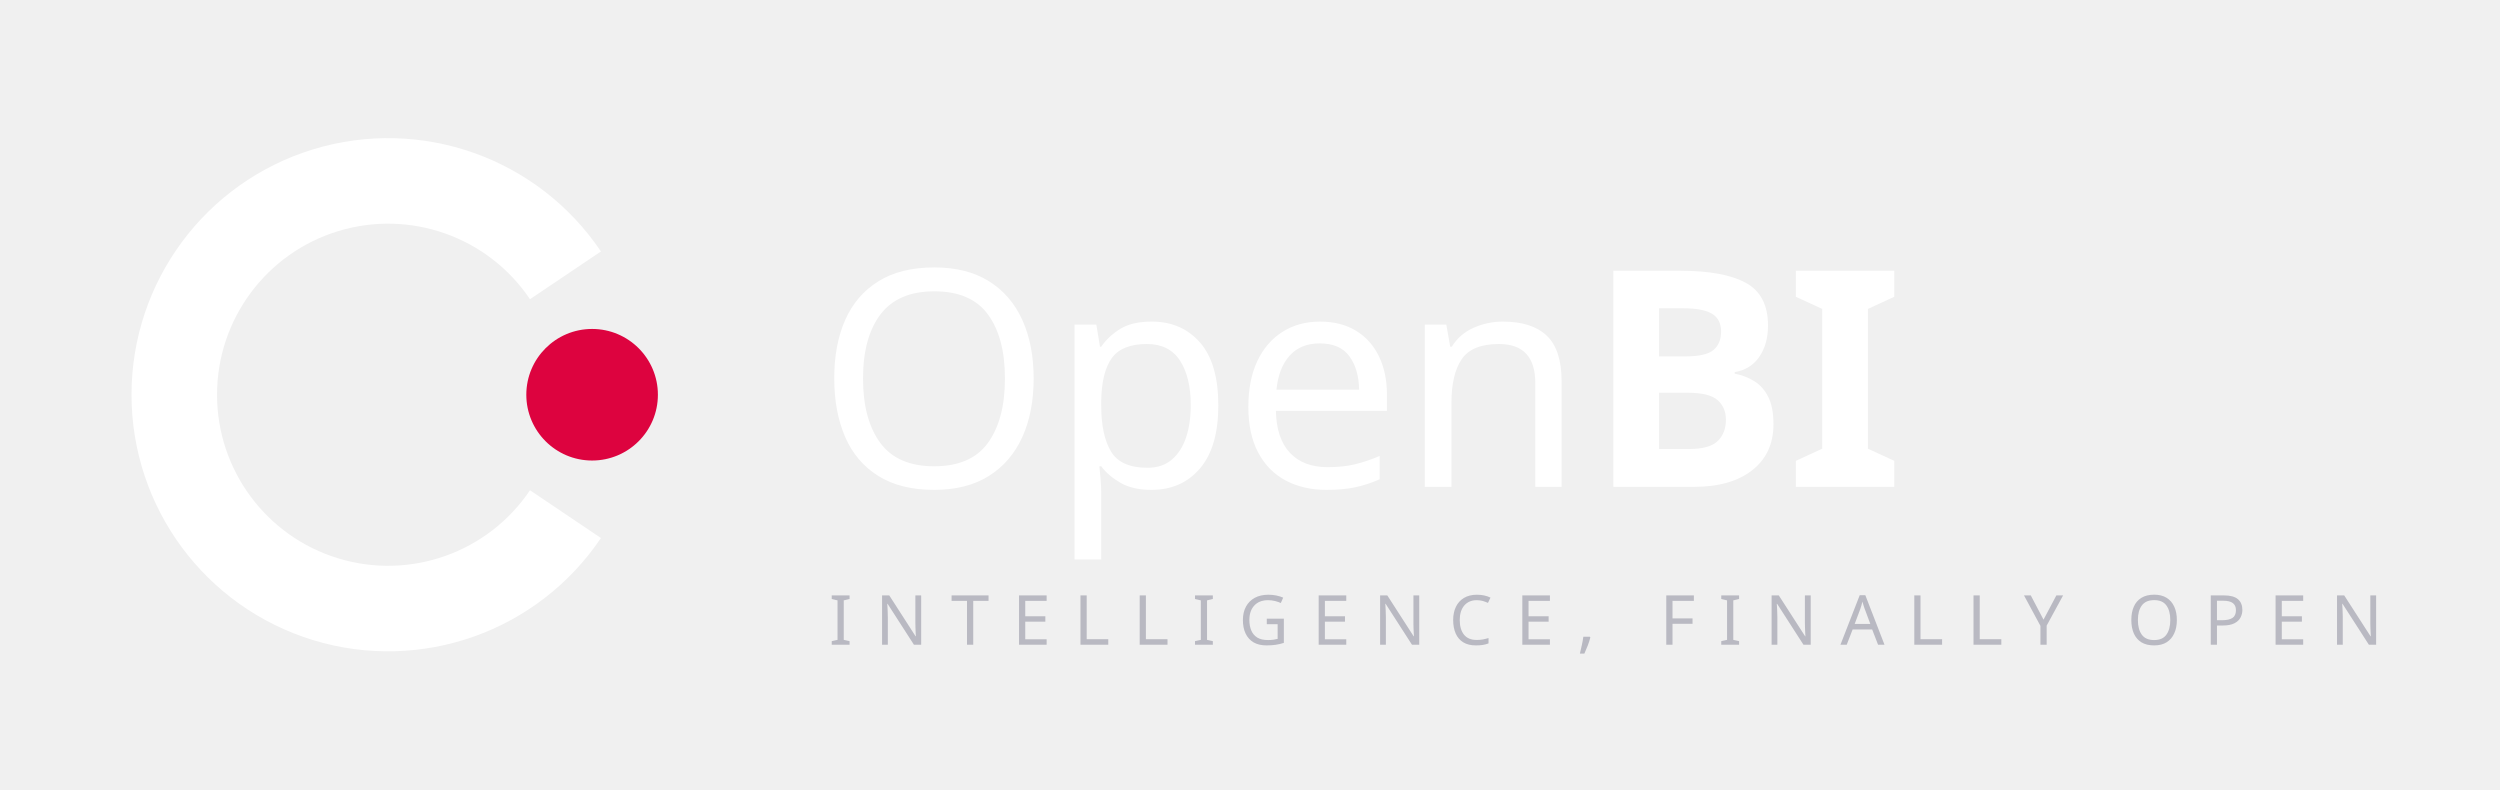
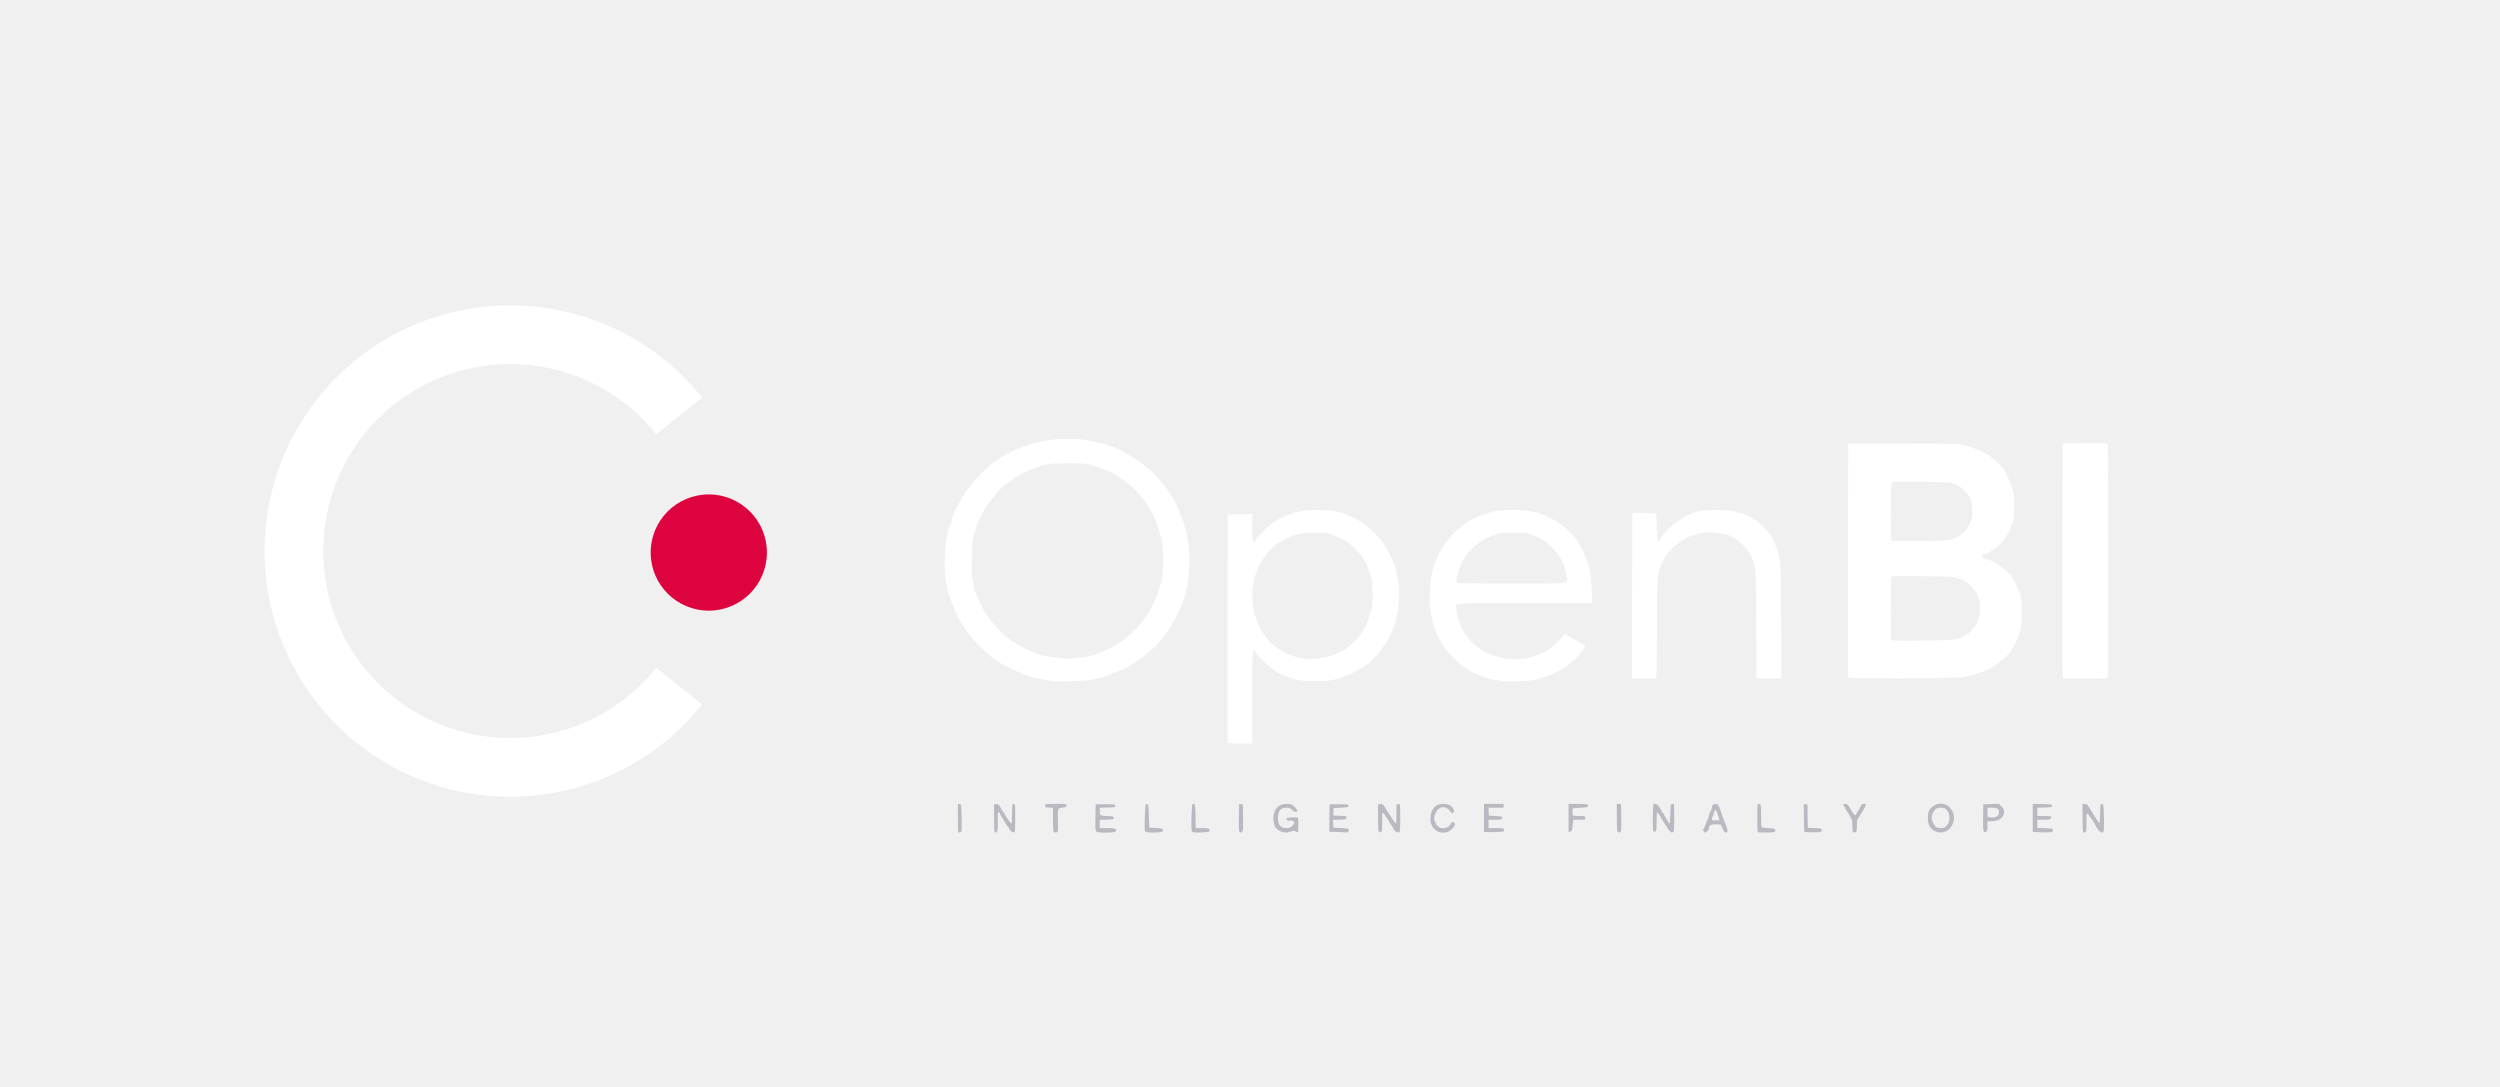
- <svg xmlns="http://www.w3.org/2000/svg" viewBox="0 0 760 240" font-family="Poppins, 'Avenir Next', 'Century Gothic', sans-serif">
-   <g transform="translate(0,-8)">
-     <path d="M 171.9 91.7 A 65 65 0 1 0 171.9 164.3" fill="none" stroke="#FFFFFF" stroke-width="26" stroke-linecap="butt" />
-     <circle cx="180" cy="128" r="20" fill="#DD033F" />
-   </g>
-   <text x="248" y="148" font-size="92" font-weight="400" fill="#FFFFFF" letter-spacing="-1">Open<tspan font-weight="700">BI</tspan>
-   </text>
-   <text x="252" y="196" font-size="21" font-weight="500" fill="#B9B9C2" letter-spacing="7">INTELLIGENCE, FINALLY OPEN</text>
+ <svg xmlns="http://www.w3.org/2000/svg" viewBox="0 0 3312 1440">
+   <path d="M 899.8 551.0 A 286.6 286.6 0 1 0 899.8 909.0" fill="none" stroke="#FFFFFF" stroke-width="77.8" />
+   <circle cx="939" cy="732" r="77" fill="#DD033F" />
+   <path d="M1659.0 923.0C1659.0 857.2 1659.0 856.7 1663.5 864.2C1665.9 868.3 1680.8 883.1 1684.9 885.6C1686.6 886.6 1688.0 887.8 1688.0 888.2C1688.0 888.6 1688.6 889.0 1689.4 889.0C1690.2 889.0 1691.0 889.3 1691.2 889.8C1691.7 890.9 1701.7 895.5 1708.5 897.8C1720.3 901.7 1725.8 902.4 1742.0 902.4C1756.2 902.3 1763.9 901.7 1769.0 900.0C1770.4 899.6 1773.5 898.7 1776.0 897.9C1778.5 897.2 1780.9 896.3 1781.5 895.8C1782.0 895.4 1783.0 895.0 1783.8 895.0C1787.2 895.0 1809.8 882.3 1810.8 879.8C1811.0 879.4 1811.7 879.0 1812.3 879.0C1814.3 879.0 1829.4 862.5 1832.4 857.1C1832.9 856.2 1833.6 855.3 1834.0 855.0C1834.4 854.7 1835.7 852.5 1837.1 850.0C1838.4 847.5 1839.7 845.3 1840.0 845.0C1841.2 843.8 1843.0 839.9 1843.0 838.5C1843.0 837.7 1843.4 837.0 1844.0 837.0C1845.6 837.0 1850.8 817.6 1852.1 806.5C1854.5 785.3 1854.3 778.3 1850.9 763.2C1848.7 753.1 1847.8 749.4 1847.1 747.5C1845.2 742.7 1836.6 725.5 1835.8 725.2C1835.4 725.0 1835.0 724.3 1835.0 723.8C1835.0 720.8 1820.2 704.2 1812.0 698.0C1810.2 696.6 1807.6 694.5 1806.1 693.3C1804.7 692.0 1803.0 691.0 1802.3 691.0C1801.7 691.0 1801.0 690.7 1800.8 690.2C1800.4 689.2 1788.0 683.0 1786.3 683.0C1785.6 683.0 1784.1 682.5 1783.0 682.0C1781.9 681.4 1780.1 680.5 1779.0 680.0C1777.9 679.4 1775.9 679.0 1774.6 679.0C1773.2 679.0 1771.9 678.6 1771.6 678.1C1770.1 675.7 1736.3 674.8 1726.0 676.8C1723.0 677.4 1718.8 678.2 1716.7 678.6C1714.7 678.9 1712.7 679.6 1712.4 680.1C1712.1 680.6 1711.0 681.0 1709.9 681.0C1708.9 681.0 1707.2 681.4 1706.2 681.9C1705.3 682.4 1702.0 684.0 1699.0 685.4C1687.9 690.7 1683.2 693.9 1675.6 701.6C1668.9 708.3 1664.0 714.1 1664.0 715.3C1664.0 716.0 1663.1 717.1 1662.1 717.7C1659.2 719.5 1659.0 718.0 1659.0 698.4L1659.0 681.0L1642.8 681.2L1626.5 681.5L1626.2 832.0C1626.1 914.8 1626.2 983.1 1626.5 983.8C1626.8 984.7 1631.1 985.0 1643.0 985.0L1659.0 985.0L1659.0 923.0ZM1441.0 901.1C1444.6 900.5 1449.5 899.6 1452.0 899.0C1454.5 898.4 1458.0 897.6 1459.8 897.3C1461.6 897.0 1463.3 896.4 1463.6 895.9C1463.9 895.4 1465.0 895.0 1466.1 895.0C1467.1 895.0 1468.9 894.5 1470.0 894.0C1471.1 893.5 1472.9 892.5 1474.0 892.0C1475.1 891.5 1476.5 891.0 1477.0 891.0C1477.6 891.0 1480.0 890.1 1482.2 889.0C1484.5 887.9 1487.0 887.0 1487.7 887.0C1488.4 887.0 1489.0 886.5 1489.0 886.0C1489.0 885.5 1489.9 885.0 1491.0 885.0C1492.1 885.0 1493.0 884.6 1493.0 884.1C1493.0 883.6 1493.8 883.0 1494.8 882.7C1497.0 882.0 1501.9 879.0 1504.4 876.8C1505.5 875.8 1507.0 875.0 1507.7 875.0C1508.4 875.0 1509.0 874.6 1509.0 874.2C1509.0 873.8 1510.4 872.6 1512.0 871.6C1513.7 870.7 1516.1 868.9 1517.3 867.7C1518.5 866.5 1521.5 863.9 1524.0 862.0C1529.5 857.8 1529.4 857.8 1535.0 851.0C1537.5 848.0 1540.5 844.5 1541.7 843.3C1542.9 842.1 1544.7 839.7 1545.6 838.0C1546.6 836.4 1547.8 835.0 1548.2 835.0C1548.6 835.0 1549.0 834.4 1549.0 833.7C1549.0 833.0 1549.9 831.4 1551.0 830.2C1552.1 829.0 1553.0 827.4 1553.0 826.6C1553.0 825.8 1553.3 825.0 1553.8 824.8C1554.8 824.4 1563.0 807.8 1563.0 806.2C1563.0 805.6 1563.5 805.0 1564.0 805.0C1564.5 805.0 1565.0 804.1 1565.0 803.1C1565.0 802.0 1565.5 800.8 1566.0 800.5C1566.5 800.2 1567.0 798.8 1567.0 797.4C1567.0 796.1 1567.5 795.0 1568.0 795.0C1568.5 795.0 1569.0 793.7 1569.0 792.1C1569.0 790.4 1569.5 788.8 1570.0 788.5C1570.5 788.2 1571.0 786.4 1571.0 784.6C1571.0 782.9 1571.4 781.0 1571.9 780.5C1572.8 779.5 1573.2 777.0 1575.0 759.5C1576.7 742.5 1576.0 726.2 1572.9 711.5C1572.4 708.8 1571.6 705.0 1571.3 703.2C1571.0 701.4 1570.4 699.7 1569.9 699.4C1569.4 699.1 1569.0 697.8 1569.0 696.5C1569.0 694.1 1568.4 692.4 1564.9 684.3C1563.8 681.9 1563.0 679.7 1563.0 679.2C1563.0 678.3 1559.9 671.4 1556.8 665.5C1555.6 663.3 1554.2 660.5 1553.6 659.3C1553.0 658.0 1552.2 657.0 1551.8 657.0C1551.3 657.0 1551.0 656.4 1551.0 655.8C1551.0 655.1 1549.9 653.2 1548.5 651.6C1547.1 650.0 1546.0 648.3 1546.0 647.9C1546.0 647.5 1545.0 646.1 1543.7 644.8C1542.5 643.5 1540.3 640.9 1539.0 639.0C1535.8 634.5 1523.5 622.2 1519.0 619.0C1517.1 617.6 1514.2 615.3 1512.6 613.8C1511.0 612.2 1509.1 611.0 1508.4 611.0C1507.6 611.0 1507.0 610.6 1507.0 610.2C1507.0 609.3 1493.5 601.0 1492.1 601.0C1491.6 601.0 1491.0 600.7 1490.8 600.2C1490.4 599.2 1482.1 595.0 1480.5 595.0C1479.8 595.0 1479.0 594.7 1478.8 594.2C1478.4 593.2 1460.9 587.6 1453.5 586.1C1450.2 585.4 1445.9 584.5 1444.0 584.0C1425.2 579.4 1387.2 581.1 1370.0 587.3C1367.5 588.2 1364.5 589.0 1363.3 589.0C1362.1 589.0 1360.8 589.5 1360.5 590.0C1360.2 590.5 1359.0 591.0 1357.9 591.0C1356.9 591.0 1355.1 591.4 1354.0 592.0C1352.9 592.5 1351.1 593.5 1350.0 594.0C1348.9 594.5 1347.3 595.0 1346.5 595.0C1345.7 595.0 1345.0 595.5 1345.0 596.0C1345.0 596.5 1344.4 597.0 1343.7 597.0C1341.9 597.0 1337.0 599.4 1337.0 600.2C1337.0 600.7 1336.1 601.0 1335.0 601.0C1333.9 601.0 1333.0 601.4 1333.0 601.9C1333.0 602.4 1332.2 603.0 1331.2 603.3C1329.0 604.0 1324.1 607.0 1321.6 609.2C1320.5 610.2 1319.2 611.0 1318.7 611.0C1318.2 611.0 1317.0 611.8 1316.1 612.8C1315.2 613.8 1312.9 615.7 1311.0 617.0C1306.7 620.0 1294.5 632.2 1290.7 637.3C1289.1 639.4 1286.8 642.1 1285.4 643.5C1284.1 644.8 1283.0 646.3 1283.0 646.7C1283.0 647.1 1281.6 649.1 1280.0 651.0C1278.4 652.9 1277.0 655.1 1277.0 655.8C1277.0 656.4 1276.7 657.0 1276.2 657.0C1275.8 657.0 1275.0 658.0 1274.5 659.3C1272.3 663.9 1268.5 670.5 1267.8 670.8C1267.3 671.0 1267.0 672.0 1267.0 673.1C1267.0 674.1 1266.5 675.0 1266.0 675.0C1265.5 675.0 1265.0 675.7 1265.0 676.5C1265.0 678.0 1264.6 679.0 1262.2 683.7C1261.5 685.0 1261.0 687.1 1261.0 688.5C1261.0 689.9 1260.5 691.0 1260.0 691.0C1259.5 691.0 1259.0 692.3 1259.0 693.9C1259.0 695.6 1258.6 697.1 1258.1 697.4C1257.6 697.7 1257.0 699.2 1256.7 700.7C1256.3 702.3 1255.6 705.8 1255.0 708.5C1252.5 719.8 1251.6 730.3 1251.6 745.5C1251.7 762.5 1252.7 773.7 1254.1 774.6C1254.6 774.9 1255.0 776.7 1255.0 778.6C1255.0 780.5 1255.4 782.8 1255.9 783.8C1256.4 784.7 1257.7 788.6 1258.9 792.5C1261.1 799.3 1262.3 802.7 1264.1 806.2C1264.6 807.2 1265.0 808.7 1265.0 809.5C1265.0 810.3 1265.5 811.0 1266.0 811.0C1266.5 811.0 1267.0 811.9 1267.0 813.0C1267.0 814.1 1267.5 815.0 1268.0 815.0C1268.5 815.0 1269.0 815.9 1269.0 817.0C1269.0 818.1 1269.4 819.0 1269.9 819.0C1270.4 819.0 1271.0 819.8 1271.3 820.8C1272.1 823.1 1275.3 828.4 1276.2 828.8C1276.7 829.0 1277.0 829.7 1277.0 830.3C1277.0 831.0 1278.1 832.8 1279.5 834.4C1280.9 836.0 1282.0 837.6 1282.0 838.0C1282.0 838.4 1283.5 840.4 1285.2 842.3C1287.0 844.3 1290.5 848.3 1293.0 851.2C1295.4 854.2 1299.8 858.6 1302.8 861.0C1305.7 863.5 1309.8 867.0 1311.7 868.8C1313.7 870.6 1316.6 872.8 1318.2 873.8C1319.7 874.7 1321.0 875.8 1321.0 876.2C1321.0 876.6 1321.9 877.0 1323.0 877.0C1324.1 877.0 1325.0 877.3 1325.0 877.8C1325.0 878.6 1324.9 878.5 1339.7 885.9C1345.4 888.7 1350.6 891.0 1351.5 891.0C1352.3 891.0 1353.0 891.3 1353.0 891.8C1353.0 892.2 1356.5 893.6 1360.8 894.9C1365.0 896.1 1369.4 897.6 1370.5 898.0C1372.5 898.9 1374.9 899.3 1386.8 900.9C1390.3 901.4 1393.4 902.1 1393.8 902.4C1394.8 903.4 1433.3 902.4 1441.0 901.1ZM2030.5 901.2C2042.6 898.7 2050.5 895.9 2062.6 889.9C2068.1 887.2 2073.5 884.2 2074.6 883.2C2075.6 882.3 2078.1 880.3 2080.1 878.8C2085.2 875.0 2091.1 869.1 2094.0 865.0C2095.3 863.1 2097.2 860.6 2098.2 859.6C2099.2 858.5 2100.0 857.2 2100.0 856.7C2100.0 855.3 2097.3 853.0 2095.6 853.0C2094.7 853.0 2094.0 852.7 2094.0 852.2C2094.0 851.8 2091.9 850.4 2089.2 849.0C2086.6 847.7 2084.3 846.3 2084.0 846.0C2083.7 845.7 2081.3 844.3 2078.5 842.8L2073.5 840.1L2065.5 848.4C2057.8 856.3 2049.3 863.0 2047.1 863.0C2046.5 863.0 2046.0 863.5 2046.0 864.0C2046.0 864.5 2045.1 865.0 2044.1 865.0C2043.0 865.0 2041.9 865.4 2041.6 865.8C2041.1 866.6 2031.8 869.7 2023.4 871.9C2017.9 873.4 1996.3 873.3 1990.3 871.8C1979.8 869.3 1965.7 864.0 1964.0 861.9C1963.7 861.6 1962.4 860.7 1961.1 860.0C1957.2 858.0 1950.1 851.6 1945.0 845.5C1941.9 841.8 1936.0 832.2 1936.0 830.9C1936.0 830.4 1935.6 829.2 1935.1 828.2C1932.3 822.7 1930.5 815.9 1929.5 807.4C1928.5 798.1 1918.7 799.0 2019.8 799.0L2109.3 799.0L2108.6 780.3C2108.2 769.9 2107.5 761.1 2107.0 760.6C2106.4 760.0 2106.0 757.7 2106.0 755.3C2106.0 752.9 2105.6 751.0 2105.0 751.0C2104.4 751.0 2104.0 749.7 2104.0 748.1C2104.0 746.4 2103.6 744.8 2103.0 744.5C2102.4 744.2 2102.0 742.8 2102.0 741.4C2102.0 740.1 2101.6 739.0 2101.0 739.0C2100.4 739.0 2100.0 738.2 2100.0 737.2C2100.0 736.3 2098.6 732.8 2096.9 729.5C2095.2 726.2 2093.3 722.5 2092.6 721.3C2092.0 720.0 2091.2 719.0 2090.8 719.0C2090.3 719.0 2090.0 718.4 2090.0 717.7C2090.0 714.7 2072.9 697.1 2066.8 693.9C2065.5 693.2 2064.3 692.4 2064.0 692.1C2063.2 691.1 2058.0 688.2 2052.0 685.4C2049.0 684.0 2045.7 682.4 2044.8 681.9C2043.8 681.4 2042.1 681.0 2041.1 681.0C2040.0 681.0 2038.9 680.6 2038.6 680.1C2038.3 679.6 2036.6 679.0 2034.8 678.7C2033.0 678.4 2028.6 677.5 2025.0 676.8C2014.0 674.6 1979.0 675.6 1977.4 678.1C1977.1 678.6 1975.6 679.0 1974.0 679.0C1972.4 679.0 1970.8 679.4 1970.5 680.0C1970.2 680.5 1968.8 681.0 1967.5 681.0C1966.2 681.0 1964.8 681.4 1964.5 682.0C1964.2 682.5 1963.1 683.0 1962.2 683.0C1959.1 683.1 1942.1 692.1 1938.3 695.7C1937.1 696.9 1934.3 699.1 1932.3 700.7C1927.8 704.0 1923.7 708.1 1920.1 713.0C1918.7 714.9 1917.0 717.1 1916.3 717.8C1915.6 718.5 1914.3 720.4 1913.3 722.0C1912.4 723.7 1911.2 725.0 1910.8 725.0C1910.4 725.0 1910.0 725.9 1910.0 726.9C1910.0 728.0 1909.7 729.0 1909.2 729.2C1908.1 729.7 1904.0 737.6 1904.0 739.3C1904.0 740.1 1903.6 741.0 1903.2 741.2C1901.8 741.7 1898.5 752.7 1895.8 765.5C1894.3 772.7 1893.6 807.0 1894.9 808.3C1895.5 808.9 1896.0 811.3 1896.0 813.6C1896.0 816.0 1896.5 818.2 1897.0 818.5C1897.5 818.8 1898.0 820.9 1898.0 823.1C1898.0 825.2 1898.5 827.0 1899.0 827.0C1899.5 827.0 1900.0 828.4 1900.0 830.0C1900.0 831.6 1900.5 833.0 1901.0 833.0C1901.5 833.0 1902.0 834.1 1902.0 835.4C1902.0 836.8 1902.5 838.2 1903.0 838.5C1903.5 838.8 1904.0 840.0 1904.0 841.1C1904.0 842.1 1904.5 843.0 1905.0 843.0C1905.5 843.0 1906.0 843.9 1906.0 845.0C1906.0 846.1 1906.4 847.0 1906.9 847.0C1907.4 847.0 1908.0 847.8 1908.3 848.8C1908.9 850.6 1912.1 856.1 1913.0 857.0C1913.3 857.3 1914.7 859.1 1916.0 861.0C1919.0 865.4 1931.4 877.8 1936.0 881.0C1937.9 882.3 1940.4 884.2 1941.4 885.2C1942.5 886.2 1943.9 887.0 1944.6 887.0C1945.3 887.0 1946.0 887.3 1946.2 887.8C1946.6 888.8 1954.9 893.0 1956.6 893.0C1957.4 893.0 1958.0 893.5 1958.0 894.0C1958.0 894.5 1959.0 895.0 1960.3 895.0C1961.6 895.0 1963.0 895.4 1963.5 895.8C1964.1 896.3 1966.5 897.2 1969.0 897.9C1971.5 898.6 1974.9 899.6 1976.6 900.1C1978.3 900.6 1981.0 901.0 1982.6 901.0C1984.2 901.0 1986.2 901.5 1987.0 902.0C1988.9 903.3 2023.5 902.6 2030.5 901.2ZM2194.4 893.8C2194.7 890.9 2195.0 863.1 2195.1 832.0C2195.1 800.9 2195.5 772.1 2196.0 768.0C2197.4 756.6 2198.1 753.0 2199.1 753.0C2199.6 753.0 2200.0 751.9 2200.0 750.6C2200.0 749.2 2200.4 747.8 2201.0 747.5C2201.6 747.2 2202.0 746.0 2202.0 744.9C2202.0 743.9 2202.4 743.0 2202.9 743.0C2203.4 743.0 2204.0 742.2 2204.3 741.2C2205.4 737.8 2208.6 733.4 2214.5 727.4C2220.4 721.4 2228.9 715.0 2230.9 715.0C2231.5 715.0 2232.0 714.5 2232.0 714.0C2232.0 713.5 2232.9 713.0 2234.0 713.0C2235.1 713.0 2236.0 712.5 2236.0 712.0C2236.0 711.5 2236.9 711.0 2237.9 711.0C2239.0 711.0 2240.2 710.5 2240.5 710.0C2240.8 709.5 2242.0 709.0 2243.1 709.0C2244.1 709.0 2245.8 708.6 2246.8 708.1C2250.2 706.3 2262.7 704.8 2269.6 705.3C2280.5 706.3 2292.0 708.7 2292.0 710.1C2292.0 710.6 2292.9 711.0 2294.0 711.0C2295.1 711.0 2296.0 711.3 2296.0 711.8C2296.0 712.2 2297.5 713.2 2299.2 713.9C2303.5 715.8 2315.2 727.5 2317.1 731.8C2317.8 733.5 2318.8 735.0 2319.2 735.0C2319.7 735.0 2320.0 735.6 2320.0 736.3C2320.0 737.1 2320.8 739.2 2321.7 741.0C2326.2 750.0 2326.8 762.0 2326.9 836.8L2327.0 899.0L2343.5 899.0L2360.0 899.0L2359.7 823.8C2359.4 769.8 2359.0 746.9 2358.1 743.0C2357.5 740.0 2356.7 736.0 2356.3 734.2C2356.0 732.4 2355.4 730.7 2354.9 730.4C2354.4 730.1 2354.0 728.8 2354.0 727.5C2354.0 726.2 2353.6 724.8 2353.0 724.5C2352.4 724.2 2352.0 722.8 2352.0 721.4C2352.0 720.1 2351.6 719.0 2351.0 719.0C2350.4 719.0 2350.0 718.1 2350.0 717.0C2350.0 715.9 2349.6 715.0 2349.0 715.0C2348.4 715.0 2348.0 714.1 2348.0 713.0C2348.0 711.9 2347.6 711.0 2347.1 711.0C2346.6 711.0 2345.8 710.0 2345.4 708.8C2344.5 705.9 2327.6 689.0 2325.6 689.0C2324.8 689.0 2324.0 688.6 2323.8 688.2C2323.5 687.4 2313.7 682.5 2307.7 680.1C2306.2 679.5 2303.8 679.0 2302.5 679.0C2301.2 679.0 2299.9 678.6 2299.6 678.1C2298.6 676.6 2288.9 675.7 2274.0 675.7C2258.8 675.8 2250.1 676.6 2248.5 678.1C2248.0 678.6 2246.3 679.0 2244.8 679.0C2243.3 679.0 2242.0 679.5 2242.0 680.0C2242.0 680.5 2241.4 681.0 2240.6 681.0C2238.7 681.0 2227.0 687.0 2224.6 689.2C2223.5 690.2 2222.3 691.0 2221.8 691.0C2219.5 691.0 2200.0 710.9 2200.0 713.3C2200.0 714.7 2197.1 717.2 2196.1 716.6C2195.7 716.3 2195.1 709.4 2195.0 701.3C2194.9 693.1 2194.7 685.1 2194.6 683.5L2194.5 680.5L2185.0 679.7C2179.8 679.3 2172.6 679.1 2169.0 679.2L2162.5 679.5L2162.2 789.2L2162.0 899.0L2177.9 899.0L2193.7 899.0L2194.4 893.8ZM2599.0 897.2C2610.1 895.3 2612.4 894.9 2614.5 894.1C2615.6 893.6 2618.3 892.7 2620.5 892.1C2637.0 887.1 2652.6 876.5 2663.7 862.8C2666.5 859.3 2672.6 847.4 2674.4 841.8C2678.1 830.1 2678.5 827.2 2678.4 810.5C2678.4 794.7 2678.2 793.0 2675.7 785.7C2672.7 777.1 2668.6 768.4 2666.4 766.2C2665.6 765.5 2665.0 764.5 2665.0 764.1C2665.0 761.2 2648.2 747.6 2640.5 744.1C2638.8 743.4 2636.7 742.4 2635.8 741.9C2634.8 741.4 2633.4 741.0 2632.7 741.0C2632.0 741.0 2630.2 740.4 2628.7 739.8C2625.7 738.3 2625.0 735.0 2627.8 735.0C2630.0 735.0 2635.0 732.8 2635.0 731.8C2635.0 731.3 2635.7 731.0 2636.5 731.0C2637.3 731.0 2638.0 730.5 2638.0 730.0C2638.0 729.5 2638.7 729.0 2639.5 729.0C2640.3 729.0 2641.0 728.5 2641.0 728.0C2641.0 727.5 2641.5 727.0 2642.0 727.0C2643.1 727.0 2648.2 722.8 2651.1 719.5C2656.6 713.3 2658.1 711.1 2661.1 705.1C2664.6 697.9 2665.1 696.8 2667.1 690.0C2669.0 684.0 2669.0 658.1 2667.2 652.0C2666.4 649.5 2665.3 645.7 2664.7 643.5C2663.6 639.7 2656.3 624.1 2655.1 623.0C2654.7 622.7 2653.0 620.5 2651.1 618.0C2649.2 615.5 2645.5 611.7 2642.8 609.5C2640.1 607.3 2637.3 605.0 2636.6 604.5C2633.3 601.8 2620.1 595.1 2617.9 595.0C2617.1 595.0 2616.0 594.6 2615.4 594.2C2614.1 593.0 2601.9 589.7 2594.0 588.3C2591.5 587.9 2557.8 587.6 2519.0 587.5L2448.5 587.5L2448.2 742.0C2448.1 827.0 2448.2 897.1 2448.5 897.8C2449.1 899.4 2588.8 898.9 2599.0 897.2ZM2792.4 897.5C2793.3 895.2 2793.1 589.6 2792.2 588.2C2791.5 587.3 2784.8 587.0 2761.9 587.2L2732.5 587.5L2732.2 741.0C2732.1 825.4 2732.2 895.5 2732.5 896.8L2733.0 899.0L2762.4 899.0C2787.5 899.0 2791.9 898.8 2792.4 897.5ZM1409.0 872.4C1408.2 872.2 1403.5 871.6 1398.5 871.0C1387.2 869.8 1383.0 869.1 1380.5 868.1C1379.4 867.6 1376.7 866.7 1374.5 866.1C1368.9 864.4 1367.8 863.9 1355.8 857.9C1349.8 855.0 1345.0 852.3 1345.0 851.9C1345.0 851.5 1343.7 850.7 1342.0 850.0C1340.3 849.3 1339.0 848.5 1339.0 848.1C1339.0 847.7 1337.6 846.6 1336.0 845.6C1332.2 843.4 1318.3 829.7 1315.0 825.0C1313.7 823.1 1311.8 820.8 1310.8 819.9C1309.8 819.0 1309.0 817.8 1309.0 817.3C1309.0 816.8 1308.2 815.5 1307.2 814.4C1305.4 812.4 1302.7 807.7 1299.0 800.0C1297.7 797.5 1296.4 794.7 1295.9 793.8C1295.4 792.8 1295.0 791.3 1295.0 790.5C1295.0 789.7 1294.5 789.0 1294.0 789.0C1293.5 789.0 1293.0 787.6 1293.0 786.0C1293.0 784.4 1292.6 783.0 1292.1 783.0C1291.2 783.0 1290.5 779.7 1289.4 771.5C1289.1 769.3 1288.4 766.6 1287.9 765.5C1287.3 764.3 1287.1 755.2 1287.4 742.5C1287.9 720.1 1288.6 711.0 1290.1 711.0C1290.6 711.0 1291.0 709.2 1291.0 707.0C1291.0 704.8 1291.5 703.0 1292.0 703.0C1292.5 703.0 1293.0 701.9 1293.0 700.6C1293.0 699.2 1293.5 697.8 1294.0 697.5C1294.5 697.2 1295.0 695.8 1295.0 694.5C1295.0 693.2 1295.5 691.8 1296.0 691.5C1296.5 691.2 1297.0 690.0 1297.0 688.9C1297.0 687.9 1297.5 687.0 1298.0 687.0C1298.5 687.0 1299.0 686.1 1299.0 685.0C1299.0 683.9 1299.5 683.0 1300.0 683.0C1300.5 683.0 1301.0 682.1 1301.0 681.0C1301.0 679.9 1301.4 679.0 1301.9 679.0C1302.4 679.0 1303.0 678.2 1303.3 677.2C1303.9 675.4 1307.1 669.9 1308.0 669.0C1308.3 668.7 1309.7 666.9 1311.0 665.0C1312.3 663.1 1314.1 660.8 1315.0 660.0C1315.8 659.2 1317.7 656.9 1319.1 655.0C1322.4 650.7 1332.0 641.0 1333.2 641.0C1333.6 641.0 1335.4 639.7 1337.2 638.0C1338.9 636.4 1340.9 635.0 1341.6 635.0C1342.4 635.0 1343.0 634.6 1343.0 634.2C1343.0 633.7 1344.2 632.7 1345.8 631.9C1347.3 631.1 1348.7 630.3 1349.0 630.0C1350.2 628.8 1358.3 625.0 1359.6 625.0C1360.4 625.0 1361.0 624.5 1361.0 624.0C1361.0 623.5 1361.9 623.0 1362.9 623.0C1364.0 623.0 1365.2 622.5 1365.5 622.0C1365.8 621.4 1367.2 621.0 1368.6 621.0C1369.9 621.0 1371.0 620.5 1371.0 620.0C1371.0 619.5 1372.3 619.0 1374.0 619.0C1375.7 619.0 1377.0 618.6 1377.0 618.1C1377.0 617.6 1378.5 617.0 1380.2 616.7C1382.0 616.3 1386.0 615.5 1389.0 614.9C1392.3 614.2 1402.6 613.7 1414.5 613.7C1434.4 613.7 1442.6 614.4 1444.5 616.1C1445.0 616.6 1446.3 617.0 1447.4 617.0C1452.7 617.0 1479.7 628.4 1483.0 632.0C1483.3 632.3 1485.1 633.7 1487.0 635.0C1488.9 636.3 1490.7 637.7 1491.0 638.0C1491.3 638.3 1493.3 639.9 1495.5 641.5C1500.1 644.9 1506.5 651.4 1511.9 658.0C1513.9 660.5 1516.1 663.1 1516.8 663.8C1517.4 664.5 1518.0 665.5 1518.0 666.0C1518.0 666.5 1518.6 667.5 1519.3 668.2C1520.0 668.9 1521.7 671.5 1523.1 674.0C1524.4 676.5 1525.7 678.7 1526.0 679.0C1527.0 680.0 1533.0 693.7 1533.0 695.0C1533.0 695.6 1533.4 696.8 1533.9 697.8C1535.1 700.0 1537.9 710.7 1539.9 720.8C1541.3 727.7 1541.3 756.3 1539.9 763.2C1536.8 778.7 1533.3 789.1 1527.6 800.5C1524.9 806.0 1522.3 810.7 1522.0 811.0C1521.6 811.3 1520.7 812.6 1520.0 813.9C1519.3 815.3 1518.4 816.9 1517.9 817.4C1517.4 818.0 1514.4 821.9 1511.1 826.1C1504.2 834.8 1499.2 839.5 1486.9 848.8C1483.8 851.1 1480.8 853.0 1480.2 853.0C1479.5 853.0 1479.0 853.3 1479.0 853.8C1479.0 854.2 1475.1 856.5 1470.2 858.9C1453.0 867.5 1447.3 869.1 1427.0 871.5C1414.4 872.9 1411.8 873.1 1409.0 872.4ZM1724.0 871.8C1713.8 869.7 1709.7 868.4 1703.5 865.3C1696.0 861.6 1691.8 858.9 1688.7 856.0C1686.9 854.3 1685.2 853.0 1684.8 853.0C1684.4 853.0 1681.6 849.7 1678.6 845.8C1675.5 841.8 1672.6 838.0 1672.2 837.5C1671.8 837.0 1670.0 833.6 1668.3 830.0C1657.9 808.7 1656.2 782.3 1663.6 760.2C1669.6 742.6 1684.6 723.1 1696.2 717.8C1697.8 717.1 1699.0 716.2 1699.0 715.8C1699.0 715.3 1699.9 715.0 1701.0 715.0C1702.1 715.0 1703.0 714.5 1703.0 714.0C1703.0 713.5 1703.7 713.0 1704.5 713.0C1705.3 713.0 1706.9 712.5 1708.0 712.0C1709.1 711.5 1710.9 710.5 1712.0 710.0C1713.1 709.5 1714.9 709.0 1715.9 709.0C1717.0 709.0 1718.1 708.6 1718.4 708.1C1720.4 704.8 1761.6 704.9 1763.6 708.1C1763.9 708.6 1765.2 709.0 1766.5 709.0C1767.8 709.0 1769.2 709.5 1769.5 710.0C1769.8 710.5 1771.0 711.0 1772.1 711.0C1773.1 711.0 1774.0 711.5 1774.0 712.0C1774.0 712.5 1774.9 713.0 1776.0 713.0C1777.1 713.0 1778.0 713.3 1778.0 713.8C1778.0 714.2 1779.4 715.1 1781.2 715.9C1785.6 717.9 1787.3 719.3 1796.5 728.6C1800.9 733.0 1805.4 738.4 1806.5 740.6C1807.6 742.7 1808.7 744.7 1809.0 745.0C1810.5 746.5 1814.3 757.1 1817.1 767.5C1818.9 774.2 1818.9 800.0 1817.2 806.0C1813.4 818.8 1811.6 824.1 1808.8 830.2C1807.0 834.0 1805.3 837.0 1804.9 837.0C1804.5 837.0 1803.9 837.8 1803.5 838.9C1802.8 841.4 1790.6 853.9 1784.8 858.3C1769.7 869.6 1742.4 875.7 1724.0 871.8ZM2505.6 847.5C2504.7 845.0 2504.9 765.7 2505.8 764.2C2506.5 763.2 2514.7 763.0 2545.1 763.3C2582.5 763.7 2591.5 764.2 2593.4 766.1C2594.0 766.6 2595.2 767.0 2596.1 767.0C2601.7 767.0 2614.8 778.1 2618.7 786.0C2622.2 793.3 2623.0 796.9 2623.0 805.4C2623.0 825.7 2614.1 838.7 2595.5 845.5C2589.6 847.7 2580.0 848.3 2544.9 848.7C2510.0 849.0 2506.2 848.9 2505.6 847.5ZM1929.9 771.8C1929.5 768.6 1930.3 762.4 1931.1 761.5C1931.6 761.0 1932.0 759.4 1932.0 758.0C1932.0 756.6 1932.4 755.0 1932.8 754.5C1933.3 753.9 1934.3 751.6 1935.0 749.2C1935.7 746.9 1936.7 745.0 1937.2 745.0C1937.6 745.0 1938.0 744.1 1938.0 743.0C1938.0 741.9 1938.4 741.0 1938.8 741.0C1939.3 741.0 1940.2 739.9 1940.8 738.6C1942.8 734.1 1954.6 721.0 1956.6 721.0C1957.4 721.0 1958.0 720.6 1958.0 720.2C1958.0 719.7 1959.2 718.7 1960.8 717.9C1962.3 717.1 1963.7 716.3 1964.0 716.0C1965.3 714.6 1977.5 709.0 1979.1 709.0C1980.1 709.0 1981.1 708.6 1981.4 708.1C1982.5 706.5 1989.4 705.7 2004.0 705.8C2019.4 705.8 2028.0 706.6 2028.0 708.1C2028.0 708.6 2029.1 709.0 2030.4 709.0C2031.8 709.0 2033.2 709.5 2033.5 710.0C2033.8 710.5 2035.0 711.0 2036.1 711.0C2037.1 711.0 2038.0 711.5 2038.0 712.0C2038.0 712.5 2038.9 713.0 2040.0 713.0C2041.1 713.0 2042.0 713.5 2042.0 714.0C2042.0 714.5 2042.6 715.0 2043.2 715.0C2046.9 715.1 2065.9 734.1 2066.0 737.8C2066.0 738.4 2066.3 739.0 2066.8 739.0C2067.2 739.0 2068.1 740.5 2068.9 742.2C2069.6 744.0 2070.9 747.1 2071.8 749.0C2073.7 753.2 2075.0 758.8 2075.7 765.2C2076.6 773.6 2082.4 773.0 2001.6 773.0C1945.1 773.0 1930.0 772.7 1929.9 771.8ZM2505.7 715.7C2504.6 712.9 2504.9 642.0 2506.0 639.9C2507.1 637.9 2507.7 637.9 2544.8 638.3C2573.1 638.6 2583.4 639.0 2586.0 640.0C2594.1 643.1 2595.0 643.5 2595.0 644.2C2595.0 644.7 2595.6 645.0 2596.4 645.0C2598.8 645.0 2607.8 654.6 2610.2 659.7C2612.9 665.5 2614.0 682.9 2612.0 688.3C2608.0 698.8 2601.5 707.3 2595.0 710.2C2593.4 710.9 2592.0 711.8 2592.0 712.2C2592.0 712.7 2590.9 713.0 2589.6 713.0C2588.2 713.0 2586.9 713.4 2586.6 713.9C2585.4 715.7 2576.7 716.2 2541.9 716.7C2512.9 717.0 2506.1 716.8 2505.7 715.7Z" fill="#FFFFFF" fill-rule="evenodd" />
+   <path d="M1273.6 1101.8C1274.1 1101.1 1274.3 1092.6 1274.0 1083.0C1273.5 1065.8 1273.5 1065.5 1271.2 1065.2L1269.0 1064.9L1269.0 1083.9C1269.0 1101.9 1269.1 1103.0 1270.9 1103.0C1271.9 1103.0 1273.2 1102.4 1273.6 1101.8ZM1321.0 1101.5C1321.8 1100.5 1322.1 1096.4 1321.8 1088.0C1321.5 1074.8 1322.5 1072.6 1325.7 1080.0C1326.7 1082.2 1327.8 1084.0 1328.2 1084.0C1328.7 1084.0 1329.0 1084.5 1329.0 1085.1C1329.0 1086.0 1334.5 1094.8 1335.9 1096.0C1336.2 1096.3 1337.1 1097.7 1337.9 1099.2C1339.2 1101.8 1342.5 1103.4 1344.2 1102.4C1344.6 1102.1 1345.0 1093.6 1345.0 1083.4C1345.0 1065.7 1344.9 1065.0 1343.0 1065.0C1341.2 1065.0 1341.0 1065.7 1340.8 1073.2C1340.6 1077.8 1340.6 1083.6 1340.7 1086.2C1340.7 1088.9 1340.4 1091.0 1339.9 1091.0C1338.9 1091.0 1331.0 1079.5 1331.0 1078.1C1331.0 1077.5 1330.5 1077.0 1330.0 1077.0C1329.5 1077.0 1329.0 1076.3 1329.0 1075.5C1329.0 1074.7 1328.5 1074.0 1328.0 1074.0C1327.5 1074.0 1327.0 1073.5 1327.0 1073.0C1327.0 1072.4 1326.0 1070.4 1324.8 1068.5C1322.9 1065.6 1322.0 1065.0 1319.7 1065.2L1316.8 1065.5L1316.9 1083.3C1316.9 1093.1 1317.2 1101.5 1317.5 1102.0C1318.4 1103.4 1319.6 1103.2 1321.0 1101.5ZM1401.4 1101.3C1401.8 1100.4 1401.8 1094.4 1401.5 1088.0C1401.2 1081.7 1401.3 1075.2 1401.8 1073.5C1402.5 1070.8 1403.1 1070.5 1407.6 1070.0C1411.7 1069.6 1412.5 1069.2 1412.8 1067.2C1413.1 1065.0 1413.1 1065.0 1399.2 1065.0C1391.6 1065.0 1385.1 1065.3 1384.8 1065.6C1384.5 1065.9 1384.4 1067.0 1384.7 1068.1C1385.1 1069.6 1386.1 1070.0 1390.1 1070.0L1395.0 1070.0L1395.0 1085.9C1395.0 1097.7 1395.3 1102.0 1396.2 1102.3C1398.8 1103.4 1400.8 1103.0 1401.4 1101.3ZM1478.0 1101.5C1479.0 1100.3 1479.0 1099.7 1478.0 1098.5C1477.0 1097.4 1474.4 1097.0 1466.9 1097.0L1457.0 1097.0L1457.0 1091.5L1457.0 1086.1L1466.2 1085.8C1474.7 1085.5 1475.5 1085.3 1475.5 1083.5C1475.5 1081.7 1474.7 1081.5 1468.5 1081.2C1457.2 1080.8 1457.0 1080.7 1457.0 1075.0L1457.0 1070.1L1467.2 1069.8C1476.7 1069.5 1477.5 1069.4 1477.5 1067.5C1477.5 1065.6 1476.8 1065.5 1464.5 1065.5L1451.5 1065.5L1451.2 1083.0C1451.0 1098.6 1451.1 1100.6 1452.7 1101.7C1455.3 1103.7 1476.4 1103.5 1478.0 1101.5ZM1540.1 1101.4C1542.4 1098.6 1539.4 1097.1 1530.7 1096.8L1522.5 1096.5L1522.0 1081.0C1521.5 1066.2 1521.4 1065.5 1519.4 1065.2C1517.4 1064.9 1517.3 1065.4 1516.7 1082.6C1516.2 1095.2 1516.4 1100.7 1517.2 1101.7C1518.8 1103.6 1538.4 1103.4 1540.1 1101.4ZM1602.1 1101.3C1603.1 1100.4 1603.0 1099.7 1602.0 1098.5C1601.1 1097.4 1598.7 1097.0 1592.4 1097.0L1584.1 1097.0L1583.8 1081.2C1583.5 1066.0 1583.4 1065.5 1581.4 1065.2C1579.3 1064.9 1579.2 1065.4 1578.7 1077.2C1578.0 1091.9 1578.2 1100.0 1579.4 1101.8C1580.5 1103.6 1600.3 1103.1 1602.1 1101.3ZM1645.9 1101.6C1646.8 1100.6 1647.0 1095.1 1646.8 1082.8L1646.5 1065.5L1644.0 1065.5L1641.5 1065.5L1641.2 1083.4C1641.0 1097.1 1641.3 1101.5 1642.2 1102.2C1644.0 1103.3 1644.6 1103.2 1645.9 1101.6ZM1710.6 1101.5C1713.7 1100.2 1714.4 1100.2 1716.4 1101.5C1717.6 1102.3 1719.0 1102.7 1719.3 1102.3C1719.7 1102.0 1720.0 1097.5 1720.0 1092.3C1720.0 1083.3 1719.9 1083.0 1717.8 1082.9C1711.9 1082.7 1705.4 1083.2 1704.6 1084.0C1703.2 1085.4 1705.8 1087.9 1708.0 1087.3C1711.0 1086.5 1715.0 1087.8 1715.0 1089.6C1715.0 1090.5 1713.7 1092.5 1712.1 1094.1C1709.6 1096.5 1708.3 1097.0 1704.3 1097.0C1696.4 1096.9 1693.0 1092.9 1693.0 1083.5C1693.0 1074.2 1696.4 1070.1 1704.2 1070.0C1708.1 1070.0 1709.4 1070.5 1711.9 1073.1C1715.0 1076.2 1718.0 1076.6 1718.8 1074.2C1719.0 1073.5 1717.3 1071.1 1715.1 1068.9C1711.2 1065.2 1710.5 1065.0 1704.8 1065.0C1697.3 1065.0 1693.0 1067.4 1689.5 1073.4C1685.3 1080.6 1686.4 1093.5 1691.7 1098.2C1697.0 1103.0 1704.1 1104.2 1710.6 1101.5ZM1785.8 1102.1C1786.6 1101.6 1787.0 1100.4 1786.8 1099.4C1786.5 1097.7 1785.3 1097.4 1776.5 1097.0L1766.5 1096.5L1766.2 1091.3L1765.9 1086.1L1774.7 1085.8C1782.9 1085.5 1783.5 1085.4 1783.8 1083.3C1784.1 1081.2 1783.8 1081.1 1775.3 1080.8L1766.5 1080.5L1766.5 1075.5L1766.5 1070.5L1776.5 1070.0C1785.7 1069.5 1786.5 1069.3 1786.5 1067.5C1786.5 1065.6 1785.8 1065.5 1774.0 1065.5L1761.5 1065.5L1761.2 1083.7L1761.0 1101.9L1771.7 1102.3C1777.7 1102.4 1783.0 1102.7 1783.5 1102.8C1784.0 1102.9 1785.1 1102.6 1785.8 1102.1ZM1831.2 1095.1C1831.3 1091.5 1831.2 1086.0 1831.1 1082.9C1830.9 1079.8 1831.2 1077.0 1831.7 1076.7C1832.2 1076.4 1834.2 1078.7 1836.0 1081.8C1837.9 1084.9 1840.7 1089.5 1842.4 1092.0C1844.1 1094.5 1846.1 1097.7 1846.9 1099.3C1848.5 1102.3 1852.5 1103.9 1854.3 1102.1C1855.3 1101.1 1855.4 1067.5 1854.4 1065.8C1854.1 1065.3 1853.0 1065.0 1851.9 1065.0C1850.1 1065.0 1850.0 1065.8 1850.0 1078.0C1850.0 1085.2 1849.7 1091.0 1849.2 1091.0C1848.6 1091.0 1839.8 1077.9 1833.6 1067.7C1832.2 1065.4 1831.3 1064.9 1828.7 1065.2L1825.6 1065.5L1825.6 1083.3C1825.6 1097.3 1825.9 1101.3 1826.9 1102.0C1829.9 1103.8 1831.0 1101.9 1831.2 1095.1ZM1916.7 1102.4C1919.9 1101.8 1924.7 1097.8 1926.8 1094.2C1927.8 1092.4 1927.8 1091.5 1926.9 1090.4C1925.1 1088.2 1923.3 1088.7 1921.4 1091.9C1919.0 1096.0 1915.9 1097.4 1910.0 1097.1C1907.0 1097.0 1902.0 1092.9 1902.0 1090.7C1902.0 1089.8 1901.5 1088.8 1901.0 1088.5C1900.5 1088.2 1900.0 1086.1 1900.0 1084.0C1900.0 1081.9 1900.5 1079.8 1901.0 1079.5C1901.5 1079.2 1902.0 1078.1 1902.0 1077.1C1902.0 1074.6 1906.6 1070.3 1910.0 1069.5C1913.7 1068.7 1919.4 1071.3 1920.8 1074.5C1922.0 1077.2 1925.5 1077.9 1926.3 1075.7C1927.1 1073.5 1924.2 1068.6 1920.9 1066.8C1917.4 1064.7 1908.0 1064.4 1904.7 1066.2C1900.0 1068.6 1896.2 1074.1 1895.5 1079.1C1894.3 1087.8 1895.7 1093.7 1900.0 1098.0C1904.6 1102.6 1909.5 1103.9 1916.7 1102.4ZM1992.1 1101.3C1992.7 1100.7 1992.8 1099.6 1992.4 1098.7C1991.9 1097.3 1990.2 1097.0 1981.9 1097.0L1972.0 1097.0L1972.0 1091.5L1972.0 1086.0L1981.0 1086.0C1988.3 1086.0 1990.0 1085.7 1990.0 1084.5C1990.0 1083.7 1990.0 1082.7 1990.0 1082.2C1990.0 1081.8 1986.1 1081.3 1981.3 1081.0L1972.5 1080.5L1972.2 1075.2L1971.9 1070.0L1981.9 1070.0L1992.0 1070.0L1992.0 1067.5L1992.0 1065.0L1979.0 1065.0L1966.0 1065.0L1966.0 1083.4L1966.0 1101.9L1968.8 1102.2C1974.3 1102.8 1991.3 1102.1 1992.1 1101.3ZM2146.8 1102.2C2147.7 1101.5 2148.0 1097.1 2147.8 1083.4L2147.5 1065.5L2144.8 1065.2L2142.0 1064.9L2142.0 1083.4C2142.0 1101.3 2142.2 1102.5 2145.0 1102.9C2145.3 1102.9 2146.1 1102.6 2146.8 1102.2ZM2216.4 1102.4C2217.8 1101.9 2218.0 1099.2 2218.0 1083.4C2218.0 1065.9 2217.9 1065.0 2216.1 1065.0C2215.0 1065.0 2213.9 1065.4 2213.6 1065.9C2213.3 1066.4 2212.9 1072.2 2212.8 1078.9C2212.5 1090.3 2211.8 1093.3 2210.3 1089.2C2209.9 1088.3 2208.4 1085.6 2206.8 1083.3C2205.3 1081.0 2204.0 1078.7 2204.0 1078.1C2204.0 1077.5 2203.6 1077.0 2203.0 1077.0C2202.4 1077.0 2202.0 1076.5 2202.0 1076.0C2202.0 1075.4 2200.5 1072.7 2198.8 1070.0C2196.2 1066.2 2194.9 1065.0 2192.9 1065.0L2190.3 1065.0L2189.8 1077.2C2189.5 1084.0 2189.5 1092.3 2189.8 1095.8C2190.2 1101.5 2190.4 1102.1 2192.4 1101.8C2194.4 1101.5 2194.5 1100.9 2194.7 1089.5C2194.8 1082.9 2195.0 1077.0 2195.0 1076.5C2195.1 1075.4 2200.0 1081.1 2200.0 1082.3C2200.0 1082.7 2202.2 1086.4 2205.0 1090.5C2207.8 1094.6 2210.0 1098.2 2210.0 1098.6C2210.0 1099.2 2213.9 1103.0 2214.6 1103.0C2214.7 1103.0 2215.5 1102.7 2216.4 1102.4ZM2261.8 1101.1C2263.0 1100.1 2264.0 1098.4 2264.0 1097.4C2264.1 1093.3 2266.4 1092.0 2273.2 1092.0C2279.7 1092.0 2279.8 1092.0 2281.0 1095.2C2283.5 1102.0 2286.0 1104.4 2288.1 1102.3C2289.3 1101.1 2288.4 1097.7 2285.0 1089.5C2283.6 1086.1 2282.8 1083.9 2279.6 1074.5C2276.8 1066.3 2276.3 1065.5 2273.7 1065.2C2270.4 1064.8 2268.0 1066.5 2268.0 1069.1C2268.0 1070.2 2267.6 1071.9 2267.0 1073.0C2266.4 1074.1 2265.6 1075.9 2265.0 1077.0C2264.4 1078.1 2264.0 1079.7 2264.0 1080.5C2264.0 1081.3 2263.6 1082.8 2263.1 1083.8C2262.6 1084.7 2261.7 1086.7 2261.1 1088.2C2260.5 1089.8 2259.5 1092.2 2258.9 1093.8C2258.3 1095.3 2257.3 1097.3 2256.8 1098.3C2256.2 1099.5 2256.3 1100.6 2257.1 1101.6C2258.6 1103.4 2259.3 1103.4 2261.8 1101.1ZM2350.8 1102.1C2351.6 1101.6 2352.0 1100.4 2351.8 1099.4C2351.5 1097.7 2350.4 1097.5 2343.0 1097.2C2337.8 1097.0 2334.3 1096.4 2333.8 1095.7C2333.3 1095.0 2333.0 1088.3 2333.1 1080.8C2333.1 1073.3 2332.9 1066.6 2332.5 1066.1C2332.2 1065.5 2331.0 1065.0 2329.9 1065.0C2328.1 1065.0 2328.0 1065.9 2328.0 1083.3C2328.0 1093.4 2328.3 1102.0 2328.7 1102.3C2329.6 1103.3 2349.3 1103.1 2350.8 1102.1ZM2413.1 1101.4C2414.0 1100.3 2413.9 1099.6 2413.0 1098.5C2412.1 1097.4 2409.6 1097.0 2403.4 1097.0C2398.8 1097.0 2395.0 1096.7 2395.0 1096.2C2395.0 1095.8 2394.8 1088.8 2394.7 1080.5L2394.5 1065.5L2392.0 1065.5L2389.6 1065.5L2389.8 1083.3C2389.8 1093.1 2390.1 1101.4 2390.4 1101.9C2390.7 1102.3 2395.7 1102.7 2401.4 1102.7C2409.2 1102.8 2412.2 1102.4 2413.1 1101.4ZM2458.4 1102.4C2459.7 1101.9 2460.0 1100.1 2460.0 1093.4C2460.0 1088.5 2460.4 1085.0 2461.0 1085.0C2461.6 1085.0 2462.0 1084.3 2462.0 1083.5C2462.0 1082.7 2462.4 1082.0 2463.0 1082.0C2463.6 1082.0 2464.0 1081.5 2464.0 1080.9C2464.0 1080.3 2464.8 1078.6 2465.9 1077.2C2468.6 1073.3 2472.0 1067.1 2472.0 1066.0C2472.0 1064.2 2466.3 1064.9 2465.7 1066.8C2465.3 1067.7 2463.9 1070.5 2462.4 1073.0C2457.1 1082.1 2457.8 1082.1 2452.4 1073.1C2448.2 1066.0 2447.3 1065.0 2444.8 1065.0C2443.0 1065.0 2442.0 1065.5 2442.0 1066.5C2442.0 1067.3 2442.3 1068.0 2442.8 1068.0C2443.2 1068.0 2444.1 1069.5 2444.9 1071.2C2445.7 1073.0 2446.6 1074.7 2446.9 1075.0C2447.9 1075.8 2451.1 1081.4 2451.7 1083.2C2452.0 1084.2 2452.6 1085.0 2453.1 1085.0C2453.6 1085.0 2454.0 1088.8 2454.0 1093.4C2454.0 1099.2 2454.4 1102.0 2455.2 1102.3C2455.9 1102.6 2456.6 1102.9 2456.7 1102.9C2456.8 1103.0 2457.5 1102.7 2458.4 1102.4ZM2579.0 1100.8C2584.3 1098.1 2588.1 1091.6 2588.7 1084.2C2589.1 1078.4 2586.1 1072.0 2580.8 1067.7C2574.7 1062.8 2564.2 1063.9 2558.3 1070.2C2555.1 1073.6 2554.0 1077.3 2554.0 1084.3C2554.0 1092.8 2557.4 1098.5 2564.2 1101.5C2569.0 1103.6 2574.0 1103.3 2579.0 1100.8ZM2633.0 1094.5L2633.0 1088.0L2637.2 1088.0C2648.5 1087.9 2655.0 1083.4 2655.0 1075.7C2655.0 1072.6 2654.3 1071.1 2651.6 1068.4L2648.1 1064.9L2637.8 1065.2L2627.5 1065.5L2627.2 1082.9C2626.9 1101.3 2627.5 1103.9 2631.1 1101.9C2632.7 1101.1 2633.0 1099.8 2633.0 1094.5ZM2718.8 1102.1C2719.6 1101.6 2720.0 1100.4 2719.8 1099.4C2719.5 1097.7 2718.3 1097.5 2709.2 1097.2L2699.0 1096.9L2699.0 1091.5L2699.0 1086.0L2707.5 1086.0C2714.7 1086.0 2716.1 1085.7 2716.9 1084.1C2717.5 1083.1 2717.6 1082.0 2717.3 1081.6C2717.0 1081.3 2712.7 1081.0 2707.8 1081.0L2699.0 1081.0L2699.0 1075.5L2699.0 1070.1L2708.8 1069.8C2717.7 1069.5 2718.5 1069.3 2718.5 1067.5C2718.5 1065.6 2717.7 1065.5 2705.8 1065.2L2693.0 1064.9L2693.0 1083.4L2693.0 1101.9L2697.8 1102.3C2707.3 1103.0 2717.5 1102.9 2718.8 1102.1ZM2763.6 1101.8C2764.0 1101.2 2764.2 1095.6 2764.1 1089.4C2764.0 1083.3 2764.3 1077.9 2764.8 1077.6C2765.7 1077.1 2770.8 1084.1 2775.0 1091.4C2776.0 1093.2 2777.4 1095.8 2778.2 1097.1C2779.9 1100.1 2783.0 1103.0 2784.5 1103.0C2787.5 1103.0 2787.8 1100.3 2787.3 1082.7C2786.7 1065.4 2786.6 1064.9 2784.6 1065.2C2782.6 1065.5 2782.5 1066.2 2782.2 1078.3C2782.0 1089.5 2781.7 1091.0 2780.5 1090.0C2779.7 1089.3 2779.0 1088.1 2779.0 1087.4C2779.0 1086.6 2778.6 1086.0 2778.0 1086.0C2777.4 1086.0 2777.0 1085.3 2777.0 1084.5C2777.0 1083.7 2776.6 1083.0 2776.0 1083.0C2775.4 1083.0 2775.0 1082.5 2775.0 1081.9C2775.0 1081.3 2773.7 1078.9 2772.0 1076.5C2770.3 1074.1 2769.0 1071.7 2769.0 1071.1C2769.0 1070.5 2768.7 1070.0 2768.2 1070.0C2767.8 1070.0 2767.0 1069.0 2766.5 1067.8C2765.8 1066.2 2764.5 1065.4 2762.2 1065.2L2759.0 1064.9L2759.0 1083.3C2759.0 1093.4 2759.3 1102.0 2759.7 1102.3C2760.7 1103.4 2762.8 1103.1 2763.6 1101.8ZM2083.4 1093.8L2084.3 1086.0L2092.2 1086.0C2099.9 1086.0 2100.0 1086.0 2100.0 1083.5C2100.0 1081.0 2099.9 1081.0 2092.0 1081.0C2084.4 1081.0 2084.0 1080.9 2083.4 1078.6C2083.1 1077.3 2083.0 1074.9 2083.2 1073.4C2083.5 1070.5 2083.5 1070.5 2091.5 1070.2C2101.3 1069.9 2104.0 1069.4 2104.0 1067.6C2104.0 1065.4 2101.6 1065.0 2089.4 1065.0L2078.0 1065.0L2078.0 1083.6L2078.0 1102.1L2080.2 1101.8C2082.3 1101.5 2082.6 1100.7 2083.4 1093.8ZM2564.2 1095.0C2561.6 1092.5 2559.0 1086.7 2559.0 1083.3C2559.0 1079.9 2561.4 1074.6 2564.1 1072.1C2565.8 1070.6 2567.7 1070.0 2571.3 1070.0C2575.4 1070.0 2576.6 1070.5 2579.0 1073.0C2583.8 1078.2 2583.8 1088.8 2579.0 1094.0C2576.6 1096.5 2575.4 1097.0 2571.3 1097.0C2567.7 1097.0 2565.8 1096.4 2564.2 1095.0ZM2268.0 1084.6C2268.0 1083.2 2268.4 1081.8 2269.0 1081.5C2269.6 1081.2 2270.0 1079.9 2270.0 1078.7C2270.1 1076.5 2272.6 1072.2 2273.4 1073.1C2273.9 1073.6 2278.0 1085.4 2278.0 1086.3C2278.0 1086.7 2275.8 1087.0 2273.0 1087.0C2268.4 1087.0 2268.0 1086.8 2268.0 1084.6ZM2633.7 1082.3C2633.3 1082.0 2633.0 1079.0 2633.0 1075.8L2633.0 1070.0L2638.8 1070.0C2645.8 1070.0 2648.1 1071.4 2648.2 1075.9C2648.3 1080.6 2645.2 1083.0 2639.1 1083.0C2636.5 1083.0 2634.0 1082.7 2633.7 1082.3Z" fill="#B9B9C2" fill-rule="evenodd" />
</svg>
